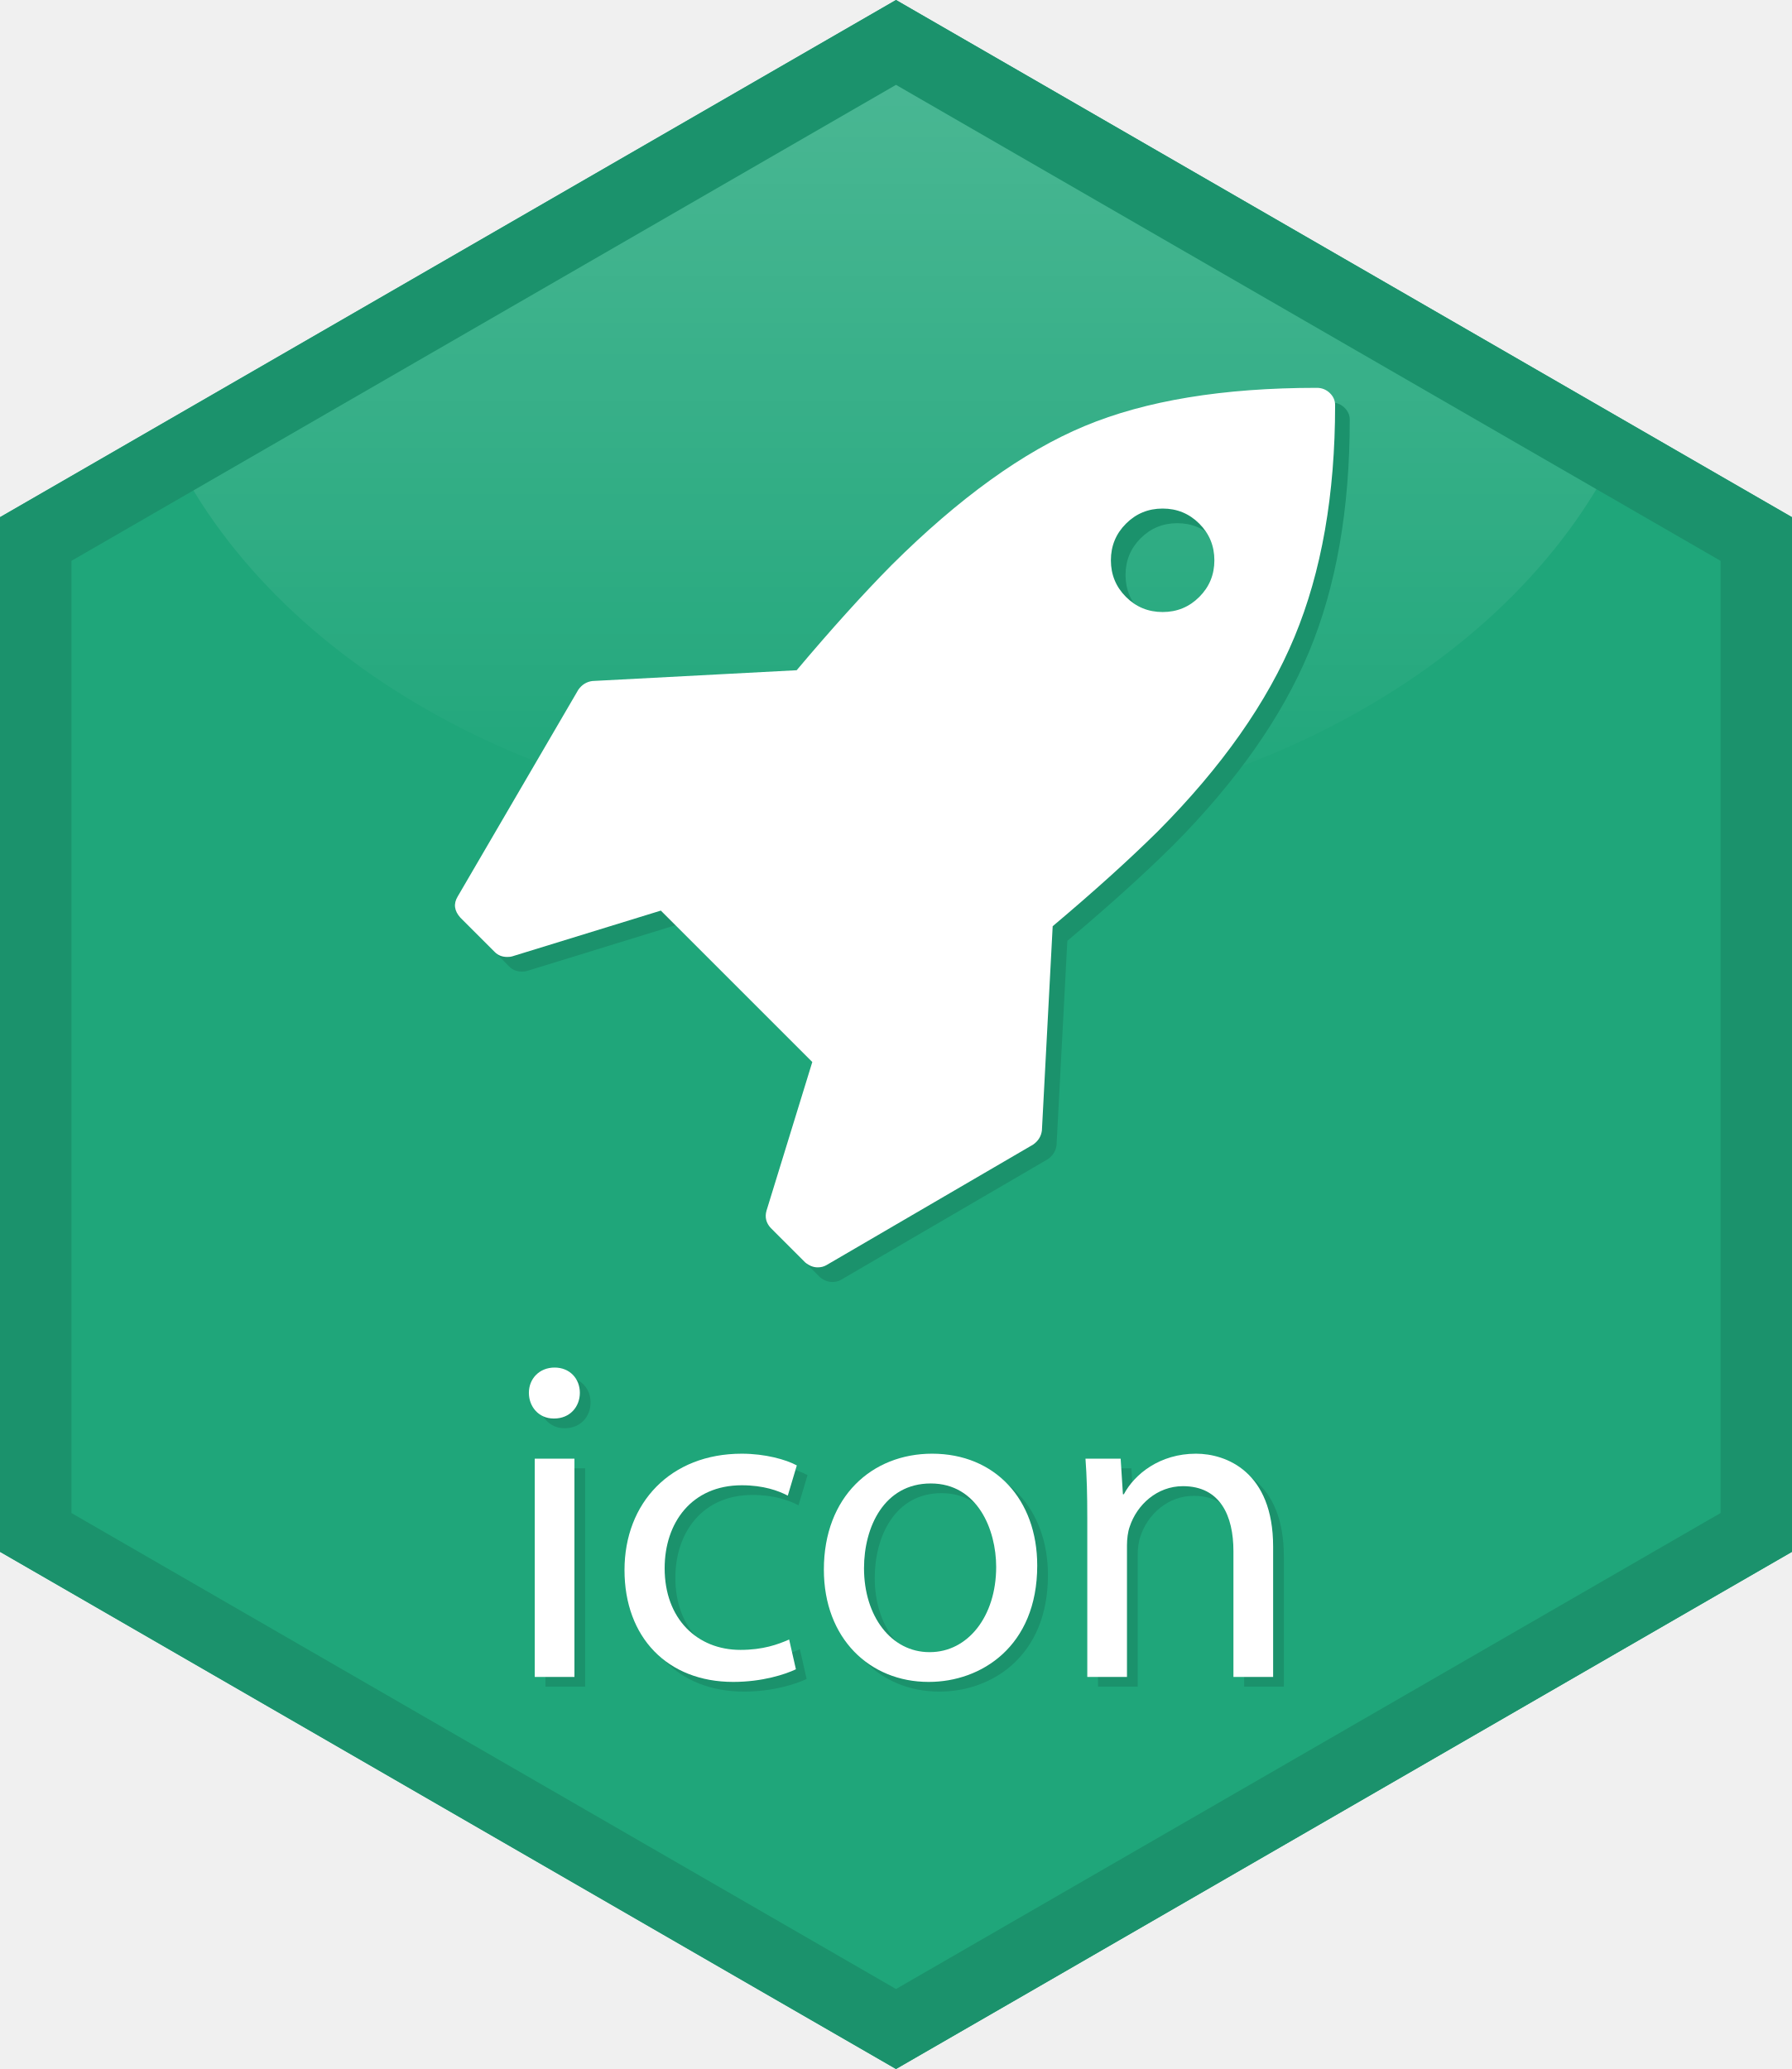
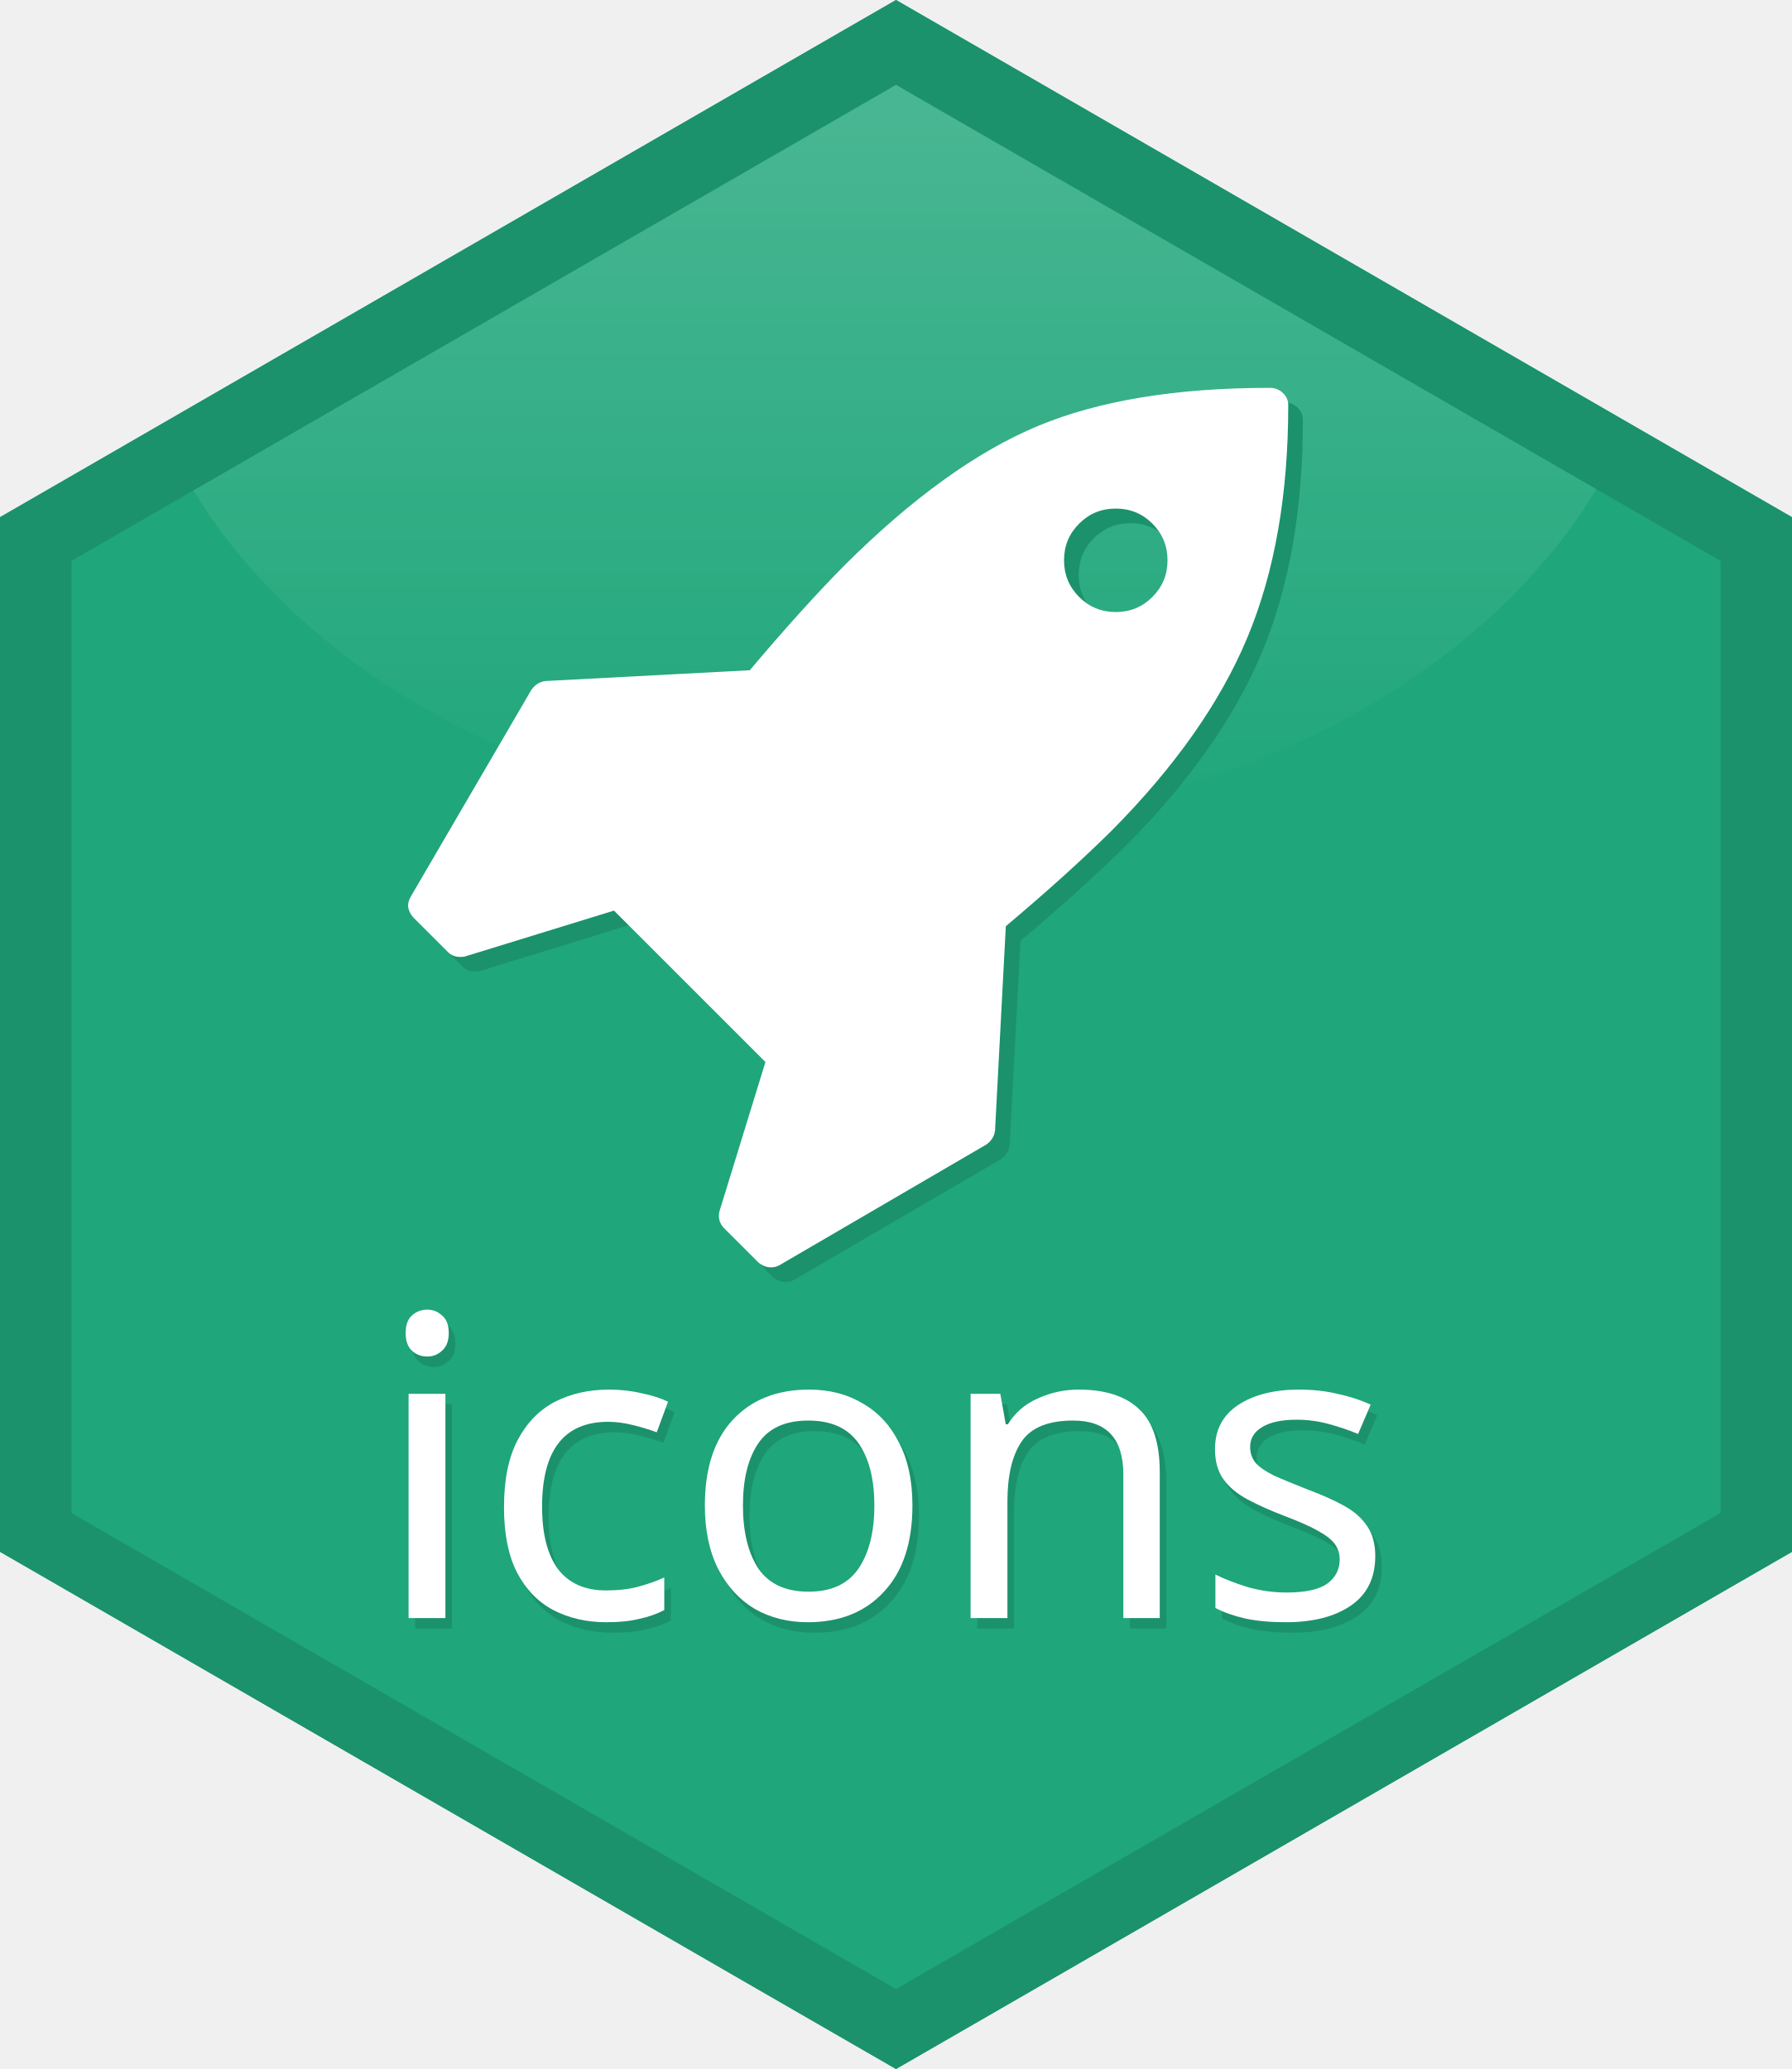
<svg xmlns="http://www.w3.org/2000/svg" version="1.1" id="Layer_1" x="0px" y="0px" width="611.834px" height="706.506px" viewBox="0.083 42.123 611.834 706.506" enable-background="new 0.083 42.123 611.834 706.506" xml:space="preserve">
-   <polygon id="fill" fill="#1FA67A" points="611.917,572.024 306,748.629 0.083,572.021 0.083,218.728 306,42.123 611.917,218.728 " />
+   <defs id="defs55" />
+   <polygon id="fill" points="611.917,572.024 306,748.629 0.083,572.021 0.083,218.728 306,42.123 611.917,218.728 " fill="#1FA67A" />
  <linearGradient id="gradient_1_" gradientUnits="userSpaceOnUse" x1="305.671" y1="404.726" x2="305.671" y2="134.417" gradientTransform="matrix(1 0 0 1 0 -80)">
-     <stop offset="0" style="stop-color:#FFFFFF;stop-opacity:0" />
-     <stop offset="1" style="stop-color:#FFFFFF" />
+     <stop offset="0" style="stop-color:#FFFFFF;stop-opacity:0" id="stop3" />
+     <stop offset="1" style="stop-color:#FFFFFF" id="stop5" />
  </linearGradient>
  <path id="gradient" opacity="0.2" fill="url(#gradient_1_)" d="M305.591,54.417L59.22,197.048  c36.979,74.535,133.292,127.677,246.28,127.677c113.336,0,209.895-53.47,246.621-128.366L305.591,54.417z" />
  <g id="img">
</g>
-   <path id="outline" fill="#1B926C" d="M587.52,204.656L356.209,71.099L306,42.123l-50.209,28.976L24.48,204.656L0.083,218.728  v353.293l24.396,14.071l234.142,135.225L306,748.629l47.378-27.312L587.52,586.095l24.397-14.07V218.728L587.52,204.656z   M587.52,558.783L306,721.317L24.48,558.783v-325.15L306,71.099l0,0l281.52,162.534V558.783z" />
+   <path id="outline" d="M587.52,204.656L356.209,71.099L306,42.123l-50.209,28.976L24.48,204.656L0.083,218.728  v353.293l24.396,14.071l234.142,135.225L306,748.629l47.378-27.312L587.52,586.095l24.397-14.07V218.728L587.52,204.656z   M587.52,558.783L306,721.317L24.48,558.783v-325.15L306,71.099l0,0l281.52,162.534V558.783z" fill="#1B926C" />
  <g id="text" display="none">
-     <path display="inline" fill="#FFFFFF" d="M75.935,561.09v-60.881h-9.782v-9.781h9.782v-3.357c0-9.928,2.336-18.98,8.322-24.674   c4.818-4.672,11.242-6.57,17.082-6.57c4.672,0,8.468,1.022,10.95,2.045l-1.606,9.928c-2.044-0.877-4.526-1.606-8.322-1.606   c-10.804,0-13.724,9.636-13.724,20.439v3.796h17.082v9.781H88.782v60.881H75.935z" />
-     <path display="inline" fill="#FFFFFF" d="M144.408,562.695c-18.979,0-33.871-14.016-33.871-36.353   c0-23.651,15.622-37.521,35.039-37.521c20.293,0,34.017,14.745,34.017,36.207c0,26.279-18.25,37.666-35.039,37.666H144.408z    M144.846,553.061c12.264,0,21.461-11.534,21.461-27.594c0-11.972-5.986-27.01-21.169-27.01c-15.038,0-21.607,14.016-21.607,27.447   c0,15.477,8.76,27.156,21.169,27.156H144.846z" />
-     <path display="inline" fill="#FFFFFF" d="M195.946,512.473c0-8.321-0.146-15.475-0.584-22.045h11.242l0.584,13.869h0.438   c3.212-9.489,11.096-15.475,19.709-15.475c1.314,0,2.336,0.146,3.504,0.438v11.972c-1.46-0.146-2.774-0.292-4.526-0.292   c-9.052,0-15.476,6.861-17.228,16.352c-0.292,1.898-0.438,3.941-0.438,6.132v37.667H195.8L195.946,512.473z" />
-     <path display="inline" fill="#FFFFFF" d="M249.965,527.949c0.292,17.373,11.242,24.527,24.089,24.527   c9.198,0,14.892-1.606,19.564-3.504l2.336,9.051c-4.526,2.045-12.41,4.526-23.652,4.526c-21.607,0-34.747-14.454-34.747-35.623   c0-21.462,12.702-38.251,33.287-38.251c23.067,0,29.053,20.293,29.053,33.287c0,2.628-0.146,4.672-0.438,6.132L249.965,527.949z    M287.486,518.751c0.146-8.03-3.357-20.878-17.665-20.878c-13.14,0-18.688,11.973-19.709,20.878H287.486z" />
-     <path display="inline" fill="#FFFFFF" d="M366.179,558.607c-3.357,1.606-10.803,4.088-20.293,4.088   c-21.316,0-35.186-14.453-35.186-36.207c0-21.753,14.893-37.666,37.959-37.666c7.592,0,14.309,1.897,17.813,3.795l-2.92,9.782   c-3.066-1.606-7.885-3.358-14.893-3.358c-16.205,0-24.965,12.118-24.965,26.863c0,16.352,10.512,26.426,24.527,26.426   c7.299,0,12.117-1.752,15.768-3.357L366.179,558.607z" />
-     <path display="inline" fill="#FFFFFF" d="M431.147,544.154c0,6.132,0.293,12.117,1.021,16.936h-11.533l-1.168-8.906h-0.438   c-3.797,5.549-11.533,10.512-21.607,10.512c-14.309,0-21.607-10.073-21.607-20.293c0-17.082,15.184-26.426,42.484-26.279v-1.46   c0-5.84-1.605-16.497-16.059-16.352c-6.717,0-13.578,1.897-18.543,5.256l-2.92-8.614c5.84-3.649,14.455-6.131,23.359-6.131   c21.754,0,27.01,14.745,27.01,28.906V544.154z M418.593,525.029c-14.016-0.293-29.93,2.189-29.93,15.913   c0,8.468,5.547,12.264,11.971,12.264c9.344,0,15.33-5.84,17.375-11.825c0.438-1.314,0.584-2.774,0.584-4.088V525.029z" />
-     <path display="inline" fill="#FFFFFF" d="M449.981,548.096c3.943,2.336,10.658,4.965,17.082,4.965   c9.197,0,13.578-4.526,13.578-10.512c0-6.133-3.65-9.49-12.994-12.994c-12.848-4.672-18.834-11.533-18.834-20.002   c0-11.387,9.344-20.73,24.383-20.73c7.152,0,13.432,1.897,17.227,4.379l-3.066,9.198c-2.773-1.606-7.883-4.088-14.453-4.088   c-7.592,0-11.68,4.38-11.68,9.636c0,5.986,4.088,8.613,13.285,12.117c12.119,4.526,18.543,10.658,18.543,21.316   c0,12.555-9.783,21.314-26.279,21.314c-7.738,0-14.893-2.043-19.855-4.963L449.981,548.096z" />
-     <path display="inline" fill="#FFFFFF" d="M525.024,473.492v16.936h18.396v9.781h-18.396v38.105c0,8.76,2.482,13.724,9.637,13.724   c3.504,0,5.547-0.292,7.445-0.876l0.584,9.781c-2.482,0.877-6.424,1.752-11.387,1.752c-5.986,0-10.805-2.043-13.871-5.401   c-3.504-3.942-4.963-10.22-4.963-18.542v-38.543h-10.949v-9.781h10.949v-12.994L525.024,473.492z" />
+     <path display="inline" fill="#FFFFFF" d="M75.935,561.09v-60.881h-9.782v-9.781h9.782v-3.357c0-9.928,2.336-18.98,8.322-24.674   c4.818-4.672,11.242-6.57,17.082-6.57c4.672,0,8.468,1.022,10.95,2.045l-1.606,9.928c-2.044-0.877-4.526-1.606-8.322-1.606   c-10.804,0-13.724,9.636-13.724,20.439v3.796h17.082v9.781H88.782v60.881H75.935z" id="path11" />
+     <path display="inline" fill="#FFFFFF" d="M144.408,562.695c-18.979,0-33.871-14.016-33.871-36.353   c0-23.651,15.622-37.521,35.039-37.521c20.293,0,34.017,14.745,34.017,36.207c0,26.279-18.25,37.666-35.039,37.666H144.408z    M144.846,553.061c12.264,0,21.461-11.534,21.461-27.594c0-11.972-5.986-27.01-21.169-27.01c-15.038,0-21.607,14.016-21.607,27.447   c0,15.477,8.76,27.156,21.169,27.156H144.846z" id="path13" />
+     <path display="inline" fill="#FFFFFF" d="M195.946,512.473c0-8.321-0.146-15.475-0.584-22.045h11.242l0.584,13.869h0.438   c3.212-9.489,11.096-15.475,19.709-15.475c1.314,0,2.336,0.146,3.504,0.438v11.972c-1.46-0.146-2.774-0.292-4.526-0.292   c-9.052,0-15.476,6.861-17.228,16.352c-0.292,1.898-0.438,3.941-0.438,6.132v37.667H195.8L195.946,512.473z" id="path15" />
+     <path display="inline" fill="#FFFFFF" d="M249.965,527.949c0.292,17.373,11.242,24.527,24.089,24.527   c9.198,0,14.892-1.606,19.564-3.504l2.336,9.051c-4.526,2.045-12.41,4.526-23.652,4.526c-21.607,0-34.747-14.454-34.747-35.623   c0-21.462,12.702-38.251,33.287-38.251c23.067,0,29.053,20.293,29.053,33.287c0,2.628-0.146,4.672-0.438,6.132L249.965,527.949z    M287.486,518.751c0.146-8.03-3.357-20.878-17.665-20.878c-13.14,0-18.688,11.973-19.709,20.878H287.486z" id="path17" />
+     <path display="inline" fill="#FFFFFF" d="M366.179,558.607c-3.357,1.606-10.803,4.088-20.293,4.088   c-21.316,0-35.186-14.453-35.186-36.207c0-21.753,14.893-37.666,37.959-37.666c7.592,0,14.309,1.897,17.813,3.795l-2.92,9.782   c-3.066-1.606-7.885-3.358-14.893-3.358c-16.205,0-24.965,12.118-24.965,26.863c0,16.352,10.512,26.426,24.527,26.426   c7.299,0,12.117-1.752,15.768-3.357L366.179,558.607z" id="path19" />
+     <path display="inline" fill="#FFFFFF" d="M431.147,544.154c0,6.132,0.293,12.117,1.021,16.936h-11.533l-1.168-8.906h-0.438   c-3.797,5.549-11.533,10.512-21.607,10.512c-14.309,0-21.607-10.073-21.607-20.293c0-17.082,15.184-26.426,42.484-26.279v-1.46   c0-5.84-1.605-16.497-16.059-16.352c-6.717,0-13.578,1.897-18.543,5.256l-2.92-8.614c5.84-3.649,14.455-6.131,23.359-6.131   c21.754,0,27.01,14.745,27.01,28.906V544.154z M418.593,525.029c-14.016-0.293-29.93,2.189-29.93,15.913   c0,8.468,5.547,12.264,11.971,12.264c9.344,0,15.33-5.84,17.375-11.825c0.438-1.314,0.584-2.774,0.584-4.088V525.029z" id="path21" />
+     <path display="inline" fill="#FFFFFF" d="M449.981,548.096c3.943,2.336,10.658,4.965,17.082,4.965   c9.197,0,13.578-4.526,13.578-10.512c0-6.133-3.65-9.49-12.994-12.994c-12.848-4.672-18.834-11.533-18.834-20.002   c0-11.387,9.344-20.73,24.383-20.73c7.152,0,13.432,1.897,17.227,4.379l-3.066,9.198c-2.773-1.606-7.883-4.088-14.453-4.088   c-7.592,0-11.68,4.38-11.68,9.636c0,5.986,4.088,8.613,13.285,12.117c12.119,4.526,18.543,10.658,18.543,21.316   c0,12.555-9.783,21.314-26.279,21.314c-7.738,0-14.893-2.043-19.855-4.963L449.981,548.096z" id="path23" />
+     <path display="inline" fill="#FFFFFF" d="M525.024,473.492v16.936h18.396v9.781h-18.396v38.105c0,8.76,2.482,13.724,9.637,13.724   c3.504,0,5.547-0.292,7.445-0.876l0.584,9.781c-2.482,0.877-6.424,1.752-11.387,1.752c-5.986,0-10.805-2.043-13.871-5.401   c-3.504-3.942-4.963-10.22-4.963-18.542v-38.543h-10.949v-9.781h10.949v-12.994L525.024,473.492z" id="path25" />
  </g>
-   <g>
-     <path fill="#1B926C" d="M192.786,529.813c-5.083,0-8.471-4.004-8.471-8.778s3.542-8.624,8.779-8.624   c5.236,0,8.624,3.85,8.624,8.624s-3.388,8.778-8.778,8.778H192.786z M186.318,618.059V543.52h13.552v74.539H186.318z" />
-     <path fill="#1B926C" d="M275.485,615.44c-3.543,1.694-11.396,4.313-21.407,4.313c-22.485,0-37.116-15.247-37.116-38.194   c0-22.946,15.709-39.733,40.042-39.733c8.008,0,15.092,2.002,18.789,4.004l-3.081,10.318c-3.233-1.693-8.315-3.542-15.708-3.542   c-17.096,0-26.335,12.783-26.335,28.338c0,17.248,11.088,27.875,25.873,27.875c7.701,0,12.783-1.849,16.633-3.542L275.485,615.44z" />
-     <path fill="#1B926C" d="M320.761,619.753c-20.021,0-35.73-14.785-35.73-38.348c0-24.949,16.479-39.58,36.962-39.58   c21.407,0,35.884,15.555,35.884,38.193c0,27.722-19.251,39.734-36.962,39.734H320.761z M321.222,609.588   c12.938,0,22.64-12.166,22.64-29.107c0-12.628-6.314-28.491-22.331-28.491c-15.863,0-22.793,14.785-22.793,28.954   c0,16.324,9.24,28.645,22.331,28.645H321.222z" />
-     <path fill="#1B926C" d="M374.966,563.694c0-7.854-0.153-14.015-0.615-20.175h12.012l0.771,12.166h0.308   c3.696-6.93,12.321-13.86,24.642-13.86c10.318,0,26.335,6.16,26.335,31.726v44.508h-13.553v-42.968   c0-12.013-4.466-22.177-17.249-22.177c-8.778,0-15.708,6.313-18.173,13.86c-0.615,1.694-0.924,4.158-0.924,6.314v44.97h-13.553   V563.694z" />
+   <g id="g892" transform="translate(-16)">
+     <path id="path48" d="m 419.703,238.448 c 0,-4.908 -1.717,-9.079 -5.152,-12.514 -3.436,-3.435 -7.606,-5.152 -12.515,-5.152 -4.907,0 -9.078,1.717 -12.513,5.152 -3.436,3.436 -5.153,7.606 -5.153,12.514 0,4.907 1.718,9.079 5.153,12.514 3.435,3.436 7.605,5.152 12.513,5.152 4.908,0 9.079,-1.717 12.515,-5.152 3.435,-3.435 5.152,-7.607 5.152,-12.514 z m 41.222,-53 c 0,30.549 -4.631,56.956 -13.894,79.224 -9.263,22.268 -24.813,44.381 -46.651,66.342 -9.937,9.814 -21.898,20.61 -35.885,32.389 l -3.68,69.745 c -0.246,1.963 -1.228,3.559 -2.945,4.785 l -70.666,41.222 c -0.858,0.491 -1.84,0.736 -2.944,0.736 -1.472,0 -2.883,-0.552 -4.232,-1.656 l -11.777,-11.777 c -1.595,-1.718 -2.086,-3.681 -1.472,-5.89 l 15.642,-50.791 -51.712,-51.711 -50.791,15.642 c -0.368,0.124 -0.92,0.185 -1.656,0.185 -1.717,0 -3.128,-0.552 -4.232,-1.656 l -11.778,-11.778 c -2.085,-2.331 -2.392,-4.723 -0.92,-7.177 l 41.222,-70.666 c 1.227,-1.717 2.822,-2.699 4.785,-2.944 l 69.746,-3.681 c 11.777,-13.985 22.573,-25.947 32.389,-35.885 23.064,-22.942 45.025,-38.768 65.881,-47.479 20.856,-8.711 47.296,-13.066 79.315,-13.066 1.718,0 3.19,0.582 4.417,1.748 1.227,1.166 1.838,2.545 1.838,4.139 z" style="fill:#1b926c" />
+     <path id="path50" d="m 414.703,233.448 c 0,-4.908 -1.717,-9.079 -5.152,-12.514 -3.436,-3.435 -7.606,-5.152 -12.515,-5.152 -4.907,0 -9.078,1.717 -12.513,5.152 -3.436,3.436 -5.153,7.606 -5.153,12.514 0,4.907 1.718,9.079 5.153,12.514 3.435,3.436 7.605,5.152 12.513,5.152 4.908,0 9.079,-1.717 12.515,-5.152 3.435,-3.435 5.152,-7.607 5.152,-12.514 z m 41.222,-53 c 0,30.549 -4.631,56.956 -13.894,79.224 -9.263,22.268 -24.813,44.381 -46.651,66.342 -9.937,9.814 -21.898,20.61 -35.885,32.389 l -3.68,69.745 c -0.246,1.963 -1.228,3.559 -2.945,4.785 l -70.666,41.222 c -0.858,0.491 -1.84,0.736 -2.944,0.736 -1.472,0 -2.883,-0.552 -4.232,-1.656 l -11.777,-11.777 c -1.595,-1.718 -2.086,-3.681 -1.472,-5.89 l 15.642,-50.791 -51.711,-51.711 -50.792,15.642 c -0.368,0.124 -0.92,0.185 -1.656,0.185 -1.717,0 -3.128,-0.552 -4.232,-1.656 l -11.778,-11.778 c -2.085,-2.331 -2.392,-4.723 -0.92,-7.177 l 41.222,-70.666 c 1.227,-1.717 2.822,-2.699 4.785,-2.944 l 69.746,-3.681 c 11.778,-13.985 22.573,-25.947 32.389,-35.885 23.064,-22.942 45.025,-38.768 65.881,-47.479 20.856,-8.711 47.296,-13.066 79.315,-13.066 1.718,0 3.19,0.582 4.417,1.748 1.227,1.166 1.838,2.545 1.838,4.139 z" style="fill:#ffffff" />
  </g>
-   <g>
-     <path fill="#FFFFFF" d="M189.128,526.507c-5.083,0-8.471-4.004-8.471-8.778s3.542-8.624,8.779-8.624   c5.236,0,8.624,3.85,8.624,8.624s-3.388,8.778-8.778,8.778H189.128z M182.66,614.753v-74.539h13.552v74.539H182.66z" />
-     <path fill="#FFFFFF" d="M271.827,612.135c-3.542,1.694-11.396,4.313-21.407,4.313c-22.485,0-37.116-15.247-37.116-38.194   c0-22.946,15.709-39.733,40.042-39.733c8.008,0,15.093,2.002,18.789,4.004l-3.081,10.318c-3.234-1.693-8.316-3.542-15.708-3.542   c-17.095,0-26.335,12.783-26.335,28.338c0,17.248,11.088,27.875,25.873,27.875c7.7,0,12.783-1.849,16.633-3.542L271.827,612.135z" />
-     <path fill="#FFFFFF" d="M317.103,616.447c-20.021,0-35.73-14.785-35.73-38.348c0-24.949,16.479-39.58,36.962-39.58   c21.407,0,35.884,15.555,35.884,38.193c0,27.722-19.251,39.734-36.962,39.734H317.103z M317.563,606.282   c12.938,0,22.64-12.166,22.64-29.107c0-12.628-6.314-28.491-22.331-28.491c-15.863,0-22.793,14.785-22.793,28.954   c0,16.324,9.24,28.645,22.331,28.645H317.563z" />
-     <path fill="#FFFFFF" d="M371.308,560.389c0-7.854-0.153-14.015-0.615-20.175h12.012l0.771,12.166h0.308   c3.696-6.93,12.321-13.86,24.642-13.86c10.318,0,26.335,6.16,26.335,31.726v44.508h-13.553v-42.968   c0-12.013-4.466-22.177-17.249-22.177c-8.778,0-15.708,6.313-18.173,13.86c-0.615,1.694-0.924,4.158-0.924,6.314v44.97h-13.553   V560.389z" />
+   <text xml:space="preserve" style="font-style:normal;font-variant:normal;font-weight:normal;font-stretch:normal;font-size:40px;line-height:1.25;font-family:sans-serif;-inkscape-font-specification:sans-serif;letter-spacing:0px;word-spacing:0px;fill:#000000;fill-opacity:1;stroke:none;" x="208.891" y="473.211" id="text866">
+     <tspan id="tspan864" x="208.891" y="510.211" />
+   </text>
+   <text xml:space="preserve" style="font-style:normal;font-variant:normal;font-weight:normal;font-stretch:normal;font-size:40px;line-height:1.25;font-family:sans-serif;-inkscape-font-specification:sans-serif;letter-spacing:0px;word-spacing:0px;fill:#000000;fill-opacity:1;stroke:none" x="199.91" y="464.979" id="text870">
+     <tspan id="tspan868" x="199.91" y="501.374" />
+     <tspan x="199.91" y="551.374" id="tspan872" />
+   </text>
+   <g id="g886" transform="translate(4.055009,-1.058422)">
+     <g aria-label="icons" style="font-style:normal;font-variant:normal;font-weight:normal;font-stretch:normal;font-size:142.879px;line-height:1.25;font-family:sans-serif;-inkscape-font-specification:sans-serif;letter-spacing:0px;word-spacing:0px;opacity:0.98;fill:#1b926c;fill-opacity:1;stroke:none;stroke-width:3.572" id="text876">
+       <path d="m 144.203,493.984 q 2.858,0 5.001,2 2.286,1.857 2.286,6.001 0,4.001 -2.286,6.001 -2.143,2 -5.001,2 -3.143,0 -5.287,-2 -2.143,-2 -2.143,-6.001 0,-4.144 2.143,-6.001 2.143,-2 5.287,-2 z m 6.144,28.719 v 76.583 h -12.573 v -76.583 z" style="fill:#1b926c;fill-opacity:1;stroke-width:3.572" id="path841" />
+       <path d="m 205.355,600.715 q -10.144,0 -18.146,-4.144 -7.858,-4.144 -12.431,-12.859 -4.429,-8.716 -4.429,-22.289 0,-14.145 4.715,-23.004 4.715,-8.859 12.716,-13.002 8.144,-4.144 18.431,-4.144 5.858,0 11.287,1.286 5.429,1.143 8.859,2.858 l -3.858,10.43 q -3.429,-1.286 -8.001,-2.429 -4.572,-1.143 -8.573,-1.143 -22.575,0 -22.575,29.004 0,13.859 5.429,21.289 5.572,7.287 16.431,7.287 6.287,0 11.002,-1.286 4.858,-1.286 8.859,-3.143 v 11.145 q -3.858,2 -8.573,3 -4.572,1.143 -11.145,1.143 z" style="fill:#1b926c;fill-opacity:1;stroke-width:3.572" id="path843" />
+       <path d="m 309.8,560.852 q 0,19.003 -9.716,29.433 -9.573,10.43 -26.004,10.43 -10.144,0 -18.146,-4.572 -7.858,-4.715 -12.43,-13.574 -4.572,-9.001 -4.572,-21.718 0,-19.003 9.573,-29.29 9.573,-10.287 26.004,-10.287 10.43,0 18.289,4.715 8.001,4.572 12.431,13.431 4.572,8.716 4.572,21.432 z m -57.866,0 q 0,13.574 5.287,21.575 5.429,7.858 17.146,7.858 11.573,0 17.003,-7.858 5.429,-8.001 5.429,-21.575 0,-13.574 -5.429,-21.289 -5.429,-7.715 -17.146,-7.715 -11.716,0 -17.003,7.715 -5.287,7.715 -5.287,21.289 z" style="fill:#1b926c;fill-opacity:1;stroke-width:3.572" id="path845" />
+       <path d="m 366.523,521.274 q 13.716,0 20.718,6.715 7.001,6.572 7.001,21.432 v 49.865 h -12.431 v -49.008 q 0,-18.431 -17.146,-18.431 -12.716,0 -17.574,7.144 -4.858,7.144 -4.858,20.575 v 39.72 h -12.573 v -76.583 h 10.144 l 1.857,10.43 h 0.714 q 3.715,-6.001 10.287,-8.859 6.572,-3 13.859,-3 z" style="fill:#1b926c;fill-opacity:1;stroke-width:3.572" id="path847" />
+       <path d="m 467.824,578.14 q 0,11.145 -8.287,16.86 -8.287,5.715 -22.289,5.715 -8.001,0 -13.859,-1.286 -5.715,-1.286 -10.144,-3.572 v -11.43 q 4.572,2.286 11.002,4.286 6.572,1.857 13.288,1.857 9.573,0 13.859,-3 4.286,-3.143 4.286,-8.287 0,-2.858 -1.572,-5.144 -1.572,-2.286 -5.715,-4.572 -4.001,-2.286 -11.573,-5.144 -7.43,-2.858 -12.716,-5.715 -5.287,-2.858 -8.144,-6.858 -2.858,-4.001 -2.858,-10.287 0,-9.716 7.858,-15.002 8.001,-5.287 20.86,-5.287 7.001,0 13.002,1.429 6.144,1.286 11.43,3.715 l -4.286,10.002 q -4.858,-2 -10.144,-3.429 -5.287,-1.429 -10.859,-1.429 -7.715,0 -11.859,2.572 -4.001,2.429 -4.001,6.715 0,3.143 1.857,5.429 1.857,2.143 6.144,4.286 4.429,2 11.716,4.858 7.287,2.715 12.43,5.572 5.144,2.858 7.858,7.001 2.715,4.001 2.715,10.144 z" style="fill:#1b926c;fill-opacity:1;stroke-width:3.572" id="path849" />
+     </g>
+     <g aria-label="icons" style="font-style:normal;font-variant:normal;font-weight:normal;font-stretch:normal;font-size:142.879px;line-height:1.25;font-family:sans-serif;-inkscape-font-specification:sans-serif;letter-spacing:0px;word-spacing:0px;fill:#ffffff;fill-opacity:1;stroke:none;stroke-width:3.572" id="text880">
+       <path d="m 141.958,490.397 q 2.858,0 5.001,2 2.286,1.857 2.286,6.001 0,4.001 -2.286,6.001 -2.143,2 -5.001,2 -3.143,0 -5.287,-2 -2.143,-2 -2.143,-6.001 0,-4.144 2.143,-6.001 2.143,-2 5.287,-2 z m 6.144,28.719 v 76.583 h -12.573 v -76.583 z" style="fill:#ffffff;stroke-width:3.572" id="path852" />
+       <path d="m 203.11,597.128 q -10.144,0 -18.146,-4.144 -7.858,-4.144 -12.43,-12.859 -4.429,-8.716 -4.429,-22.289 0,-14.145 4.715,-23.004 4.715,-8.859 12.716,-13.002 8.144,-4.144 18.431,-4.144 5.858,0 11.287,1.286 5.429,1.143 8.859,2.858 l -3.858,10.43 q -3.429,-1.286 -8.001,-2.429 -4.572,-1.143 -8.573,-1.143 -22.575,0 -22.575,29.004 0,13.859 5.429,21.289 5.572,7.287 16.431,7.287 6.287,0 11.002,-1.286 4.858,-1.286 8.859,-3.143 v 11.145 q -3.858,2 -8.573,3 -4.572,1.143 -11.145,1.143 z" style="fill:#ffffff;stroke-width:3.572" id="path854" />
+       <path d="m 307.555,557.265 q 0,19.003 -9.716,29.433 -9.573,10.43 -26.004,10.43 -10.144,0 -18.146,-4.572 -7.858,-4.715 -12.431,-13.574 -4.572,-9.001 -4.572,-21.718 0,-19.003 9.573,-29.29 9.573,-10.287 26.004,-10.287 10.43,0 18.289,4.715 8.001,4.572 12.431,13.431 4.572,8.716 4.572,21.432 z m -57.866,0 q 0,13.574 5.287,21.575 5.429,7.858 17.146,7.858 11.573,0 17.003,-7.858 5.429,-8.001 5.429,-21.575 0,-13.574 -5.429,-21.289 -5.429,-7.715 -17.146,-7.715 -11.716,0 -17.003,7.715 -5.287,7.715 -5.287,21.289 z" style="fill:#ffffff;stroke-width:3.572" id="path856" />
+       <path d="m 364.278,517.687 q 13.716,0 20.717,6.715 7.001,6.572 7.001,21.432 v 49.865 h -12.431 v -49.008 q 0,-18.431 -17.146,-18.431 -12.716,0 -17.574,7.144 -4.858,7.144 -4.858,20.575 v 39.72 h -12.573 v -76.583 h 10.144 l 1.857,10.43 h 0.714 q 3.715,-6.001 10.287,-8.859 6.572,-3 13.859,-3 z" style="fill:#ffffff;stroke-width:3.572" id="path858" />
+       <path d="m 465.579,574.553 q 0,11.145 -8.287,16.86 -8.287,5.715 -22.289,5.715 -8.001,0 -13.859,-1.286 -5.715,-1.286 -10.144,-3.572 v -11.43 q 4.572,2.286 11.002,4.286 6.572,1.857 13.288,1.857 9.573,0 13.859,-3 4.286,-3.143 4.286,-8.287 0,-2.858 -1.572,-5.144 -1.572,-2.286 -5.715,-4.572 -4.001,-2.286 -11.573,-5.144 -7.43,-2.858 -12.716,-5.715 -5.287,-2.858 -8.144,-6.858 -2.858,-4.001 -2.858,-10.287 0,-9.716 7.858,-15.002 8.001,-5.287 20.86,-5.287 7.001,0 13.002,1.429 6.144,1.286 11.43,3.715 l -4.286,10.002 q -4.858,-2 -10.144,-3.429 -5.287,-1.429 -10.859,-1.429 -7.715,0 -11.859,2.572 -4.001,2.429 -4.001,6.715 0,3.143 1.857,5.429 1.857,2.143 6.144,4.286 4.429,2 11.716,4.858 7.287,2.715 12.431,5.572 5.144,2.858 7.858,7.001 2.715,4.001 2.715,10.144 z" style="fill:#ffffff;stroke-width:3.572" id="path860" />
+     </g>
  </g>
-   <path fill="#1B926C" d="M419.703,238.448c0-4.908-1.717-9.079-5.152-12.514c-3.436-3.435-7.606-5.152-12.515-5.152  c-4.907,0-9.078,1.717-12.513,5.152c-3.436,3.436-5.153,7.606-5.153,12.514c0,4.907,1.718,9.079,5.153,12.514  c3.435,3.436,7.605,5.152,12.513,5.152c4.908,0,9.079-1.717,12.515-5.152C417.986,247.527,419.703,243.355,419.703,238.448z   M460.925,185.448c0,30.549-4.631,56.956-13.894,79.224s-24.813,44.381-46.651,66.342c-9.937,9.814-21.898,20.61-35.885,32.389  l-3.68,69.745c-0.246,1.963-1.228,3.559-2.945,4.785l-70.666,41.222c-0.858,0.491-1.84,0.736-2.944,0.736  c-1.472,0-2.883-0.552-4.232-1.656l-11.777-11.777c-1.595-1.718-2.086-3.681-1.472-5.89l15.642-50.791l-51.712-51.711  l-50.791,15.642c-0.368,0.124-0.92,0.185-1.656,0.185c-1.717,0-3.128-0.552-4.232-1.656l-11.778-11.778  c-2.085-2.331-2.392-4.723-0.92-7.177l41.222-70.666c1.227-1.717,2.822-2.699,4.785-2.944l69.746-3.681  c11.777-13.985,22.573-25.947,32.389-35.885c23.064-22.942,45.025-38.768,65.881-47.479c20.856-8.711,47.296-13.066,79.315-13.066  c1.718,0,3.19,0.582,4.417,1.748S460.925,183.854,460.925,185.448z" />
-   <path fill="#FFFFFF" d="M414.703,233.448c0-4.908-1.717-9.079-5.152-12.514c-3.436-3.435-7.606-5.152-12.515-5.152  c-4.907,0-9.078,1.717-12.513,5.152c-3.436,3.436-5.153,7.606-5.153,12.514c0,4.907,1.718,9.079,5.153,12.514  c3.435,3.436,7.605,5.152,12.513,5.152c4.908,0,9.079-1.717,12.515-5.152C412.986,242.527,414.703,238.355,414.703,233.448z   M455.925,180.448c0,30.549-4.631,56.956-13.894,79.224s-24.813,44.381-46.651,66.342c-9.937,9.814-21.898,20.61-35.885,32.389  l-3.68,69.745c-0.246,1.963-1.228,3.559-2.945,4.785l-70.666,41.222c-0.858,0.491-1.84,0.736-2.944,0.736  c-1.472,0-2.883-0.552-4.232-1.656l-11.777-11.777c-1.595-1.718-2.086-3.681-1.472-5.89l15.642-50.791l-51.711-51.711  l-50.792,15.642c-0.368,0.124-0.92,0.185-1.656,0.185c-1.717,0-3.128-0.552-4.232-1.656l-11.778-11.778  c-2.085-2.331-2.392-4.723-0.92-7.177l41.222-70.666c1.227-1.717,2.822-2.699,4.785-2.944l69.746-3.681  c11.778-13.985,22.573-25.947,32.389-35.885c23.064-22.942,45.025-38.768,65.881-47.479c20.856-8.711,47.296-13.066,79.315-13.066  c1.718,0,3.19,0.582,4.417,1.748S455.925,178.854,455.925,180.448z" />
</svg>
